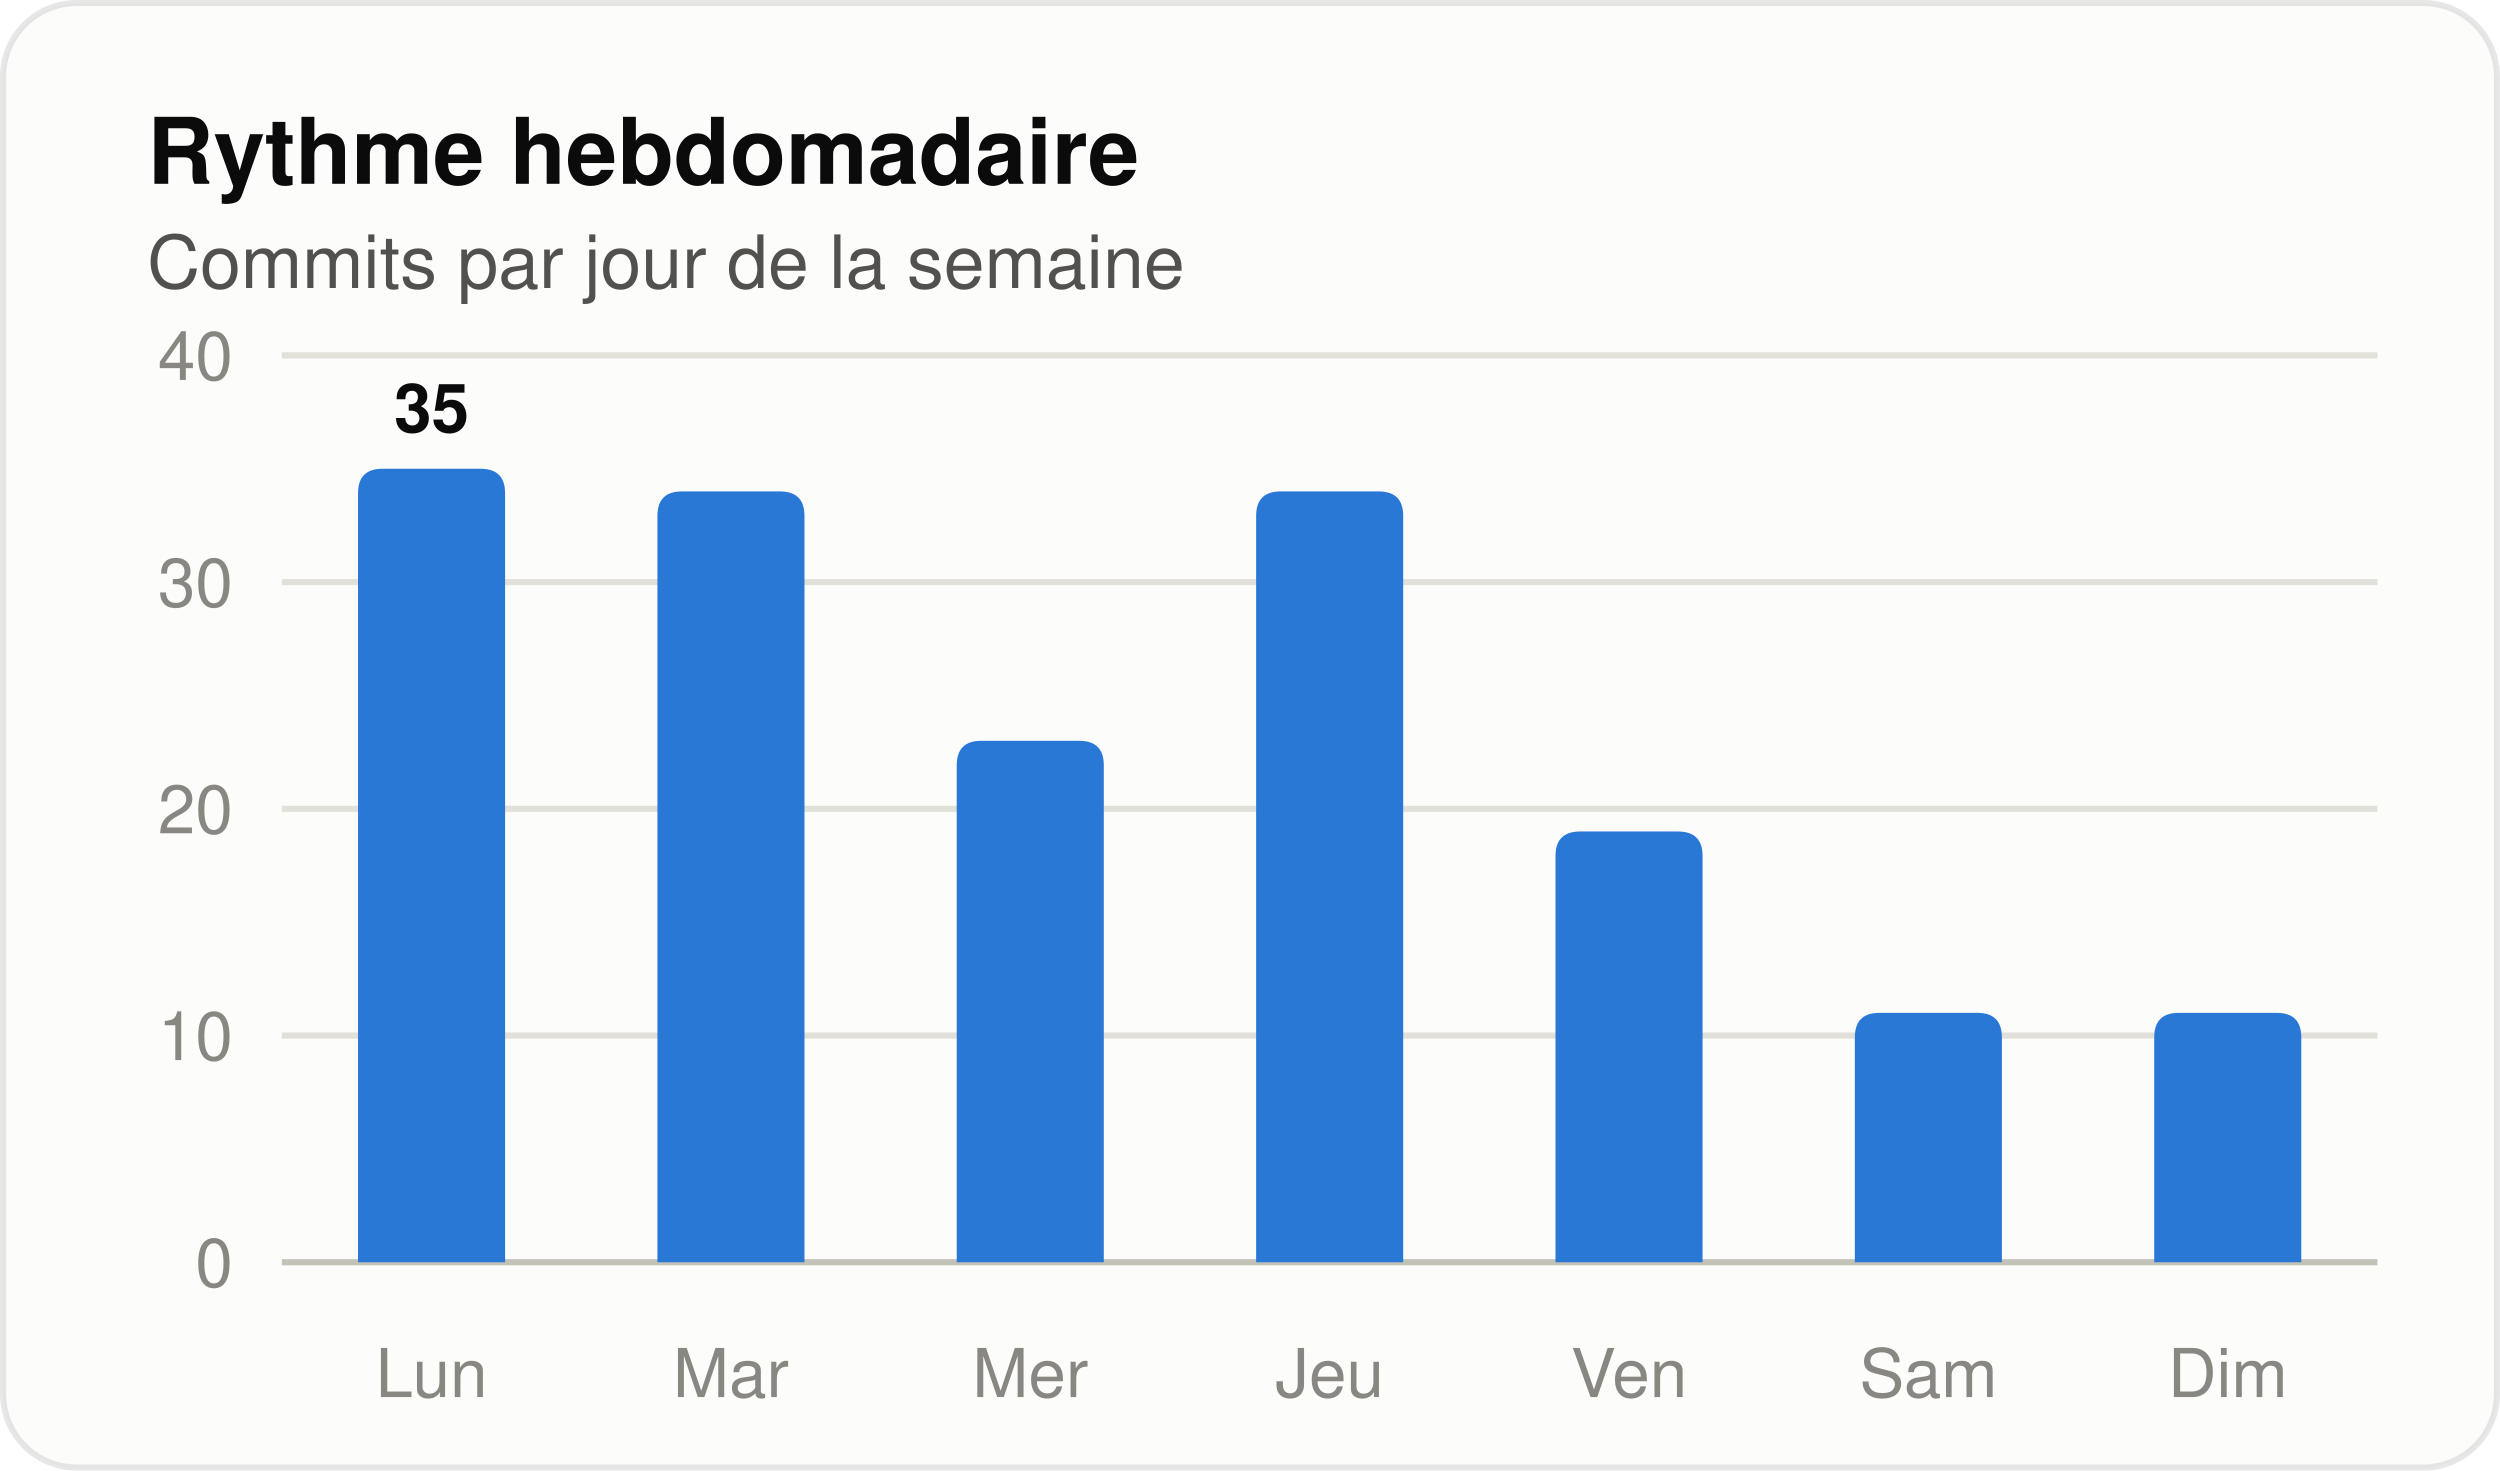
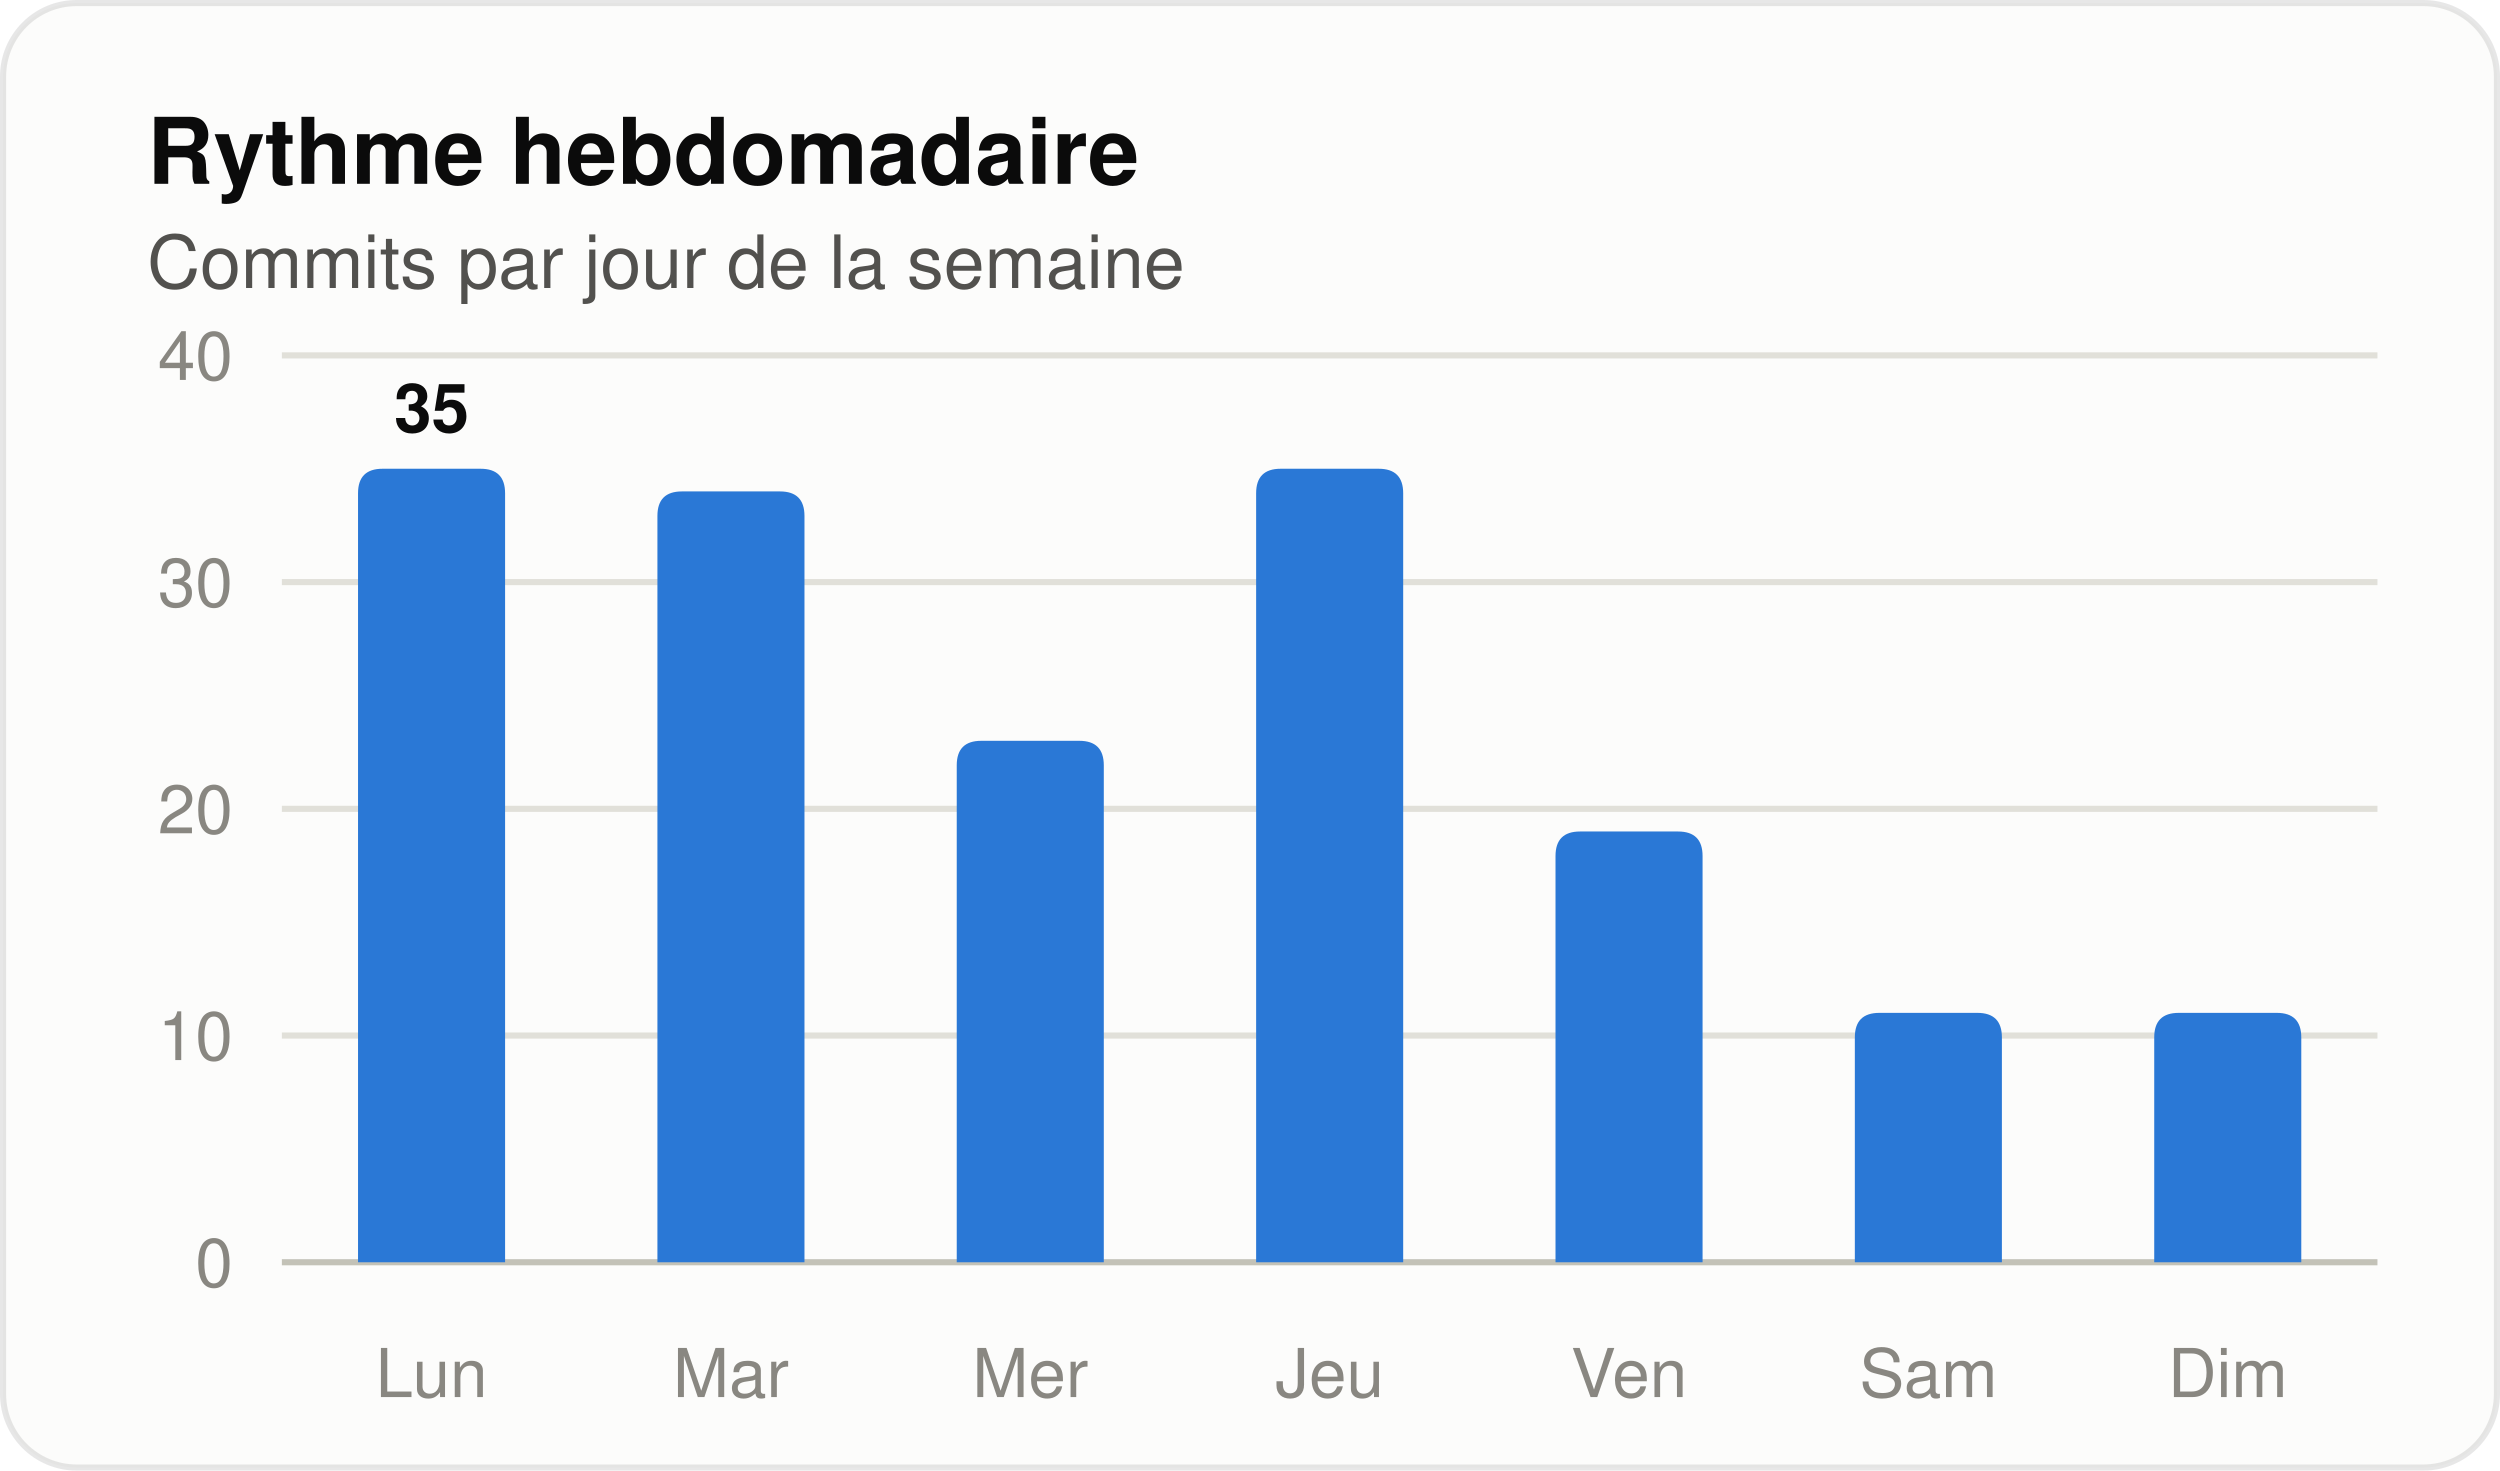
<svg xmlns="http://www.w3.org/2000/svg" width="408" height="240" viewBox="0 0 408 240" role="img" aria-label="Histogramme des commits par jour de la semaine" font-family="system-ui, 'Segoe UI', Ubuntu, Helvetica, Arial, sans-serif">
  <rect x="0.5" y="0.5" width="407" height="239" rx="12" fill="#fcfcfb" stroke="rgba(11,11,11,0.10)" />
  <text x="24" y="30" font-size="15" fill="#0b0b0b" font-weight="600">Rythme hebdomadaire</text>
  <text x="24" y="47" font-size="12" fill="#52514e">Commits par jour de la semaine</text>
  <line x1="46" y1="206.0" x2="388" y2="206.0" stroke="#c3c2b7" stroke-width="1" />
  <text x="38" y="210" font-size="11" fill="#898781" text-anchor="end" font-variant-numeric="tabular-nums">0</text>
  <line x1="46" y1="169.0" x2="388" y2="169.0" stroke="#e1e0d9" stroke-width="1" />
  <text x="38" y="173" font-size="11" fill="#898781" text-anchor="end" font-variant-numeric="tabular-nums">10</text>
  <line x1="46" y1="132.0" x2="388" y2="132.0" stroke="#e1e0d9" stroke-width="1" />
  <text x="38" y="136" font-size="11" fill="#898781" text-anchor="end" font-variant-numeric="tabular-nums">20</text>
  <line x1="46" y1="95.0" x2="388" y2="95.0" stroke="#e1e0d9" stroke-width="1" />
  <text x="38" y="99" font-size="11" fill="#898781" text-anchor="end" font-variant-numeric="tabular-nums">30</text>
  <line x1="46" y1="58.0" x2="388" y2="58.0" stroke="#e1e0d9" stroke-width="1" />
  <text x="38" y="62" font-size="11" fill="#898781" text-anchor="end" font-variant-numeric="tabular-nums">40</text>
  <path d="M 58.43 206.00 V 80.50 Q 58.43 76.50 62.43 76.50 H 78.43 Q 82.43 76.50 82.43 80.50 V 206.00 Z" fill="#2a78d6" />
  <text x="70.429" y="70.5" font-size="11" fill="#0b0b0b" font-weight="600" text-anchor="middle">35</text>
  <text x="70.429" y="228" font-size="11" fill="#898781" text-anchor="middle">Lun</text>
  <path d="M 107.29 206.00 V 84.20 Q 107.29 80.20 111.29 80.20 H 127.29 Q 131.29 80.20 131.29 84.20 V 206.00 Z" fill="#2a78d6" />
  <text x="119.286" y="228" font-size="11" fill="#898781" text-anchor="middle">Mar</text>
  <path d="M 156.14 206.00 V 124.90 Q 156.14 120.90 160.14 120.90 H 176.14 Q 180.14 120.90 180.14 124.90 V 206.00 Z" fill="#2a78d6" />
  <text x="168.143" y="228" font-size="11" fill="#898781" text-anchor="middle">Mer</text>
-   <path d="M 205.00 206.00 V 84.20 Q 205.00 80.20 209.00 80.20 H 225.00 Q 229.00 80.20 229.00 84.20 V 206.00 Z" fill="#2a78d6" />
+   <path d="M 205.00 206.00 V 80.50 Q 205.00 76.50 209.00 76.50 H 225.00 Q 229.00 76.50 229.00 80.50 V 206.00 Z" fill="#2a78d6" />
  <text x="217" y="228" font-size="11" fill="#898781" text-anchor="middle">Jeu</text>
  <path d="M 253.86 206.00 V 139.70 Q 253.86 135.70 257.86 135.70 H 273.86 Q 277.86 135.70 277.86 139.70 V 206.00 Z" fill="#2a78d6" />
  <text x="265.857" y="228" font-size="11" fill="#898781" text-anchor="middle">Ven</text>
  <path d="M 302.71 206.00 V 169.30 Q 302.71 165.30 306.71 165.30 H 322.71 Q 326.71 165.30 326.71 169.30 V 206.00 Z" fill="#2a78d6" />
  <text x="314.714" y="228" font-size="11" fill="#898781" text-anchor="middle">Sam</text>
  <path d="M 351.57 206.00 V 169.30 Q 351.57 165.30 355.57 165.30 H 371.57 Q 375.57 165.30 375.57 169.30 V 206.00 Z" fill="#2a78d6" />
  <text x="363.571" y="228" font-size="11" fill="#898781" text-anchor="middle">Dim</text>
</svg>
